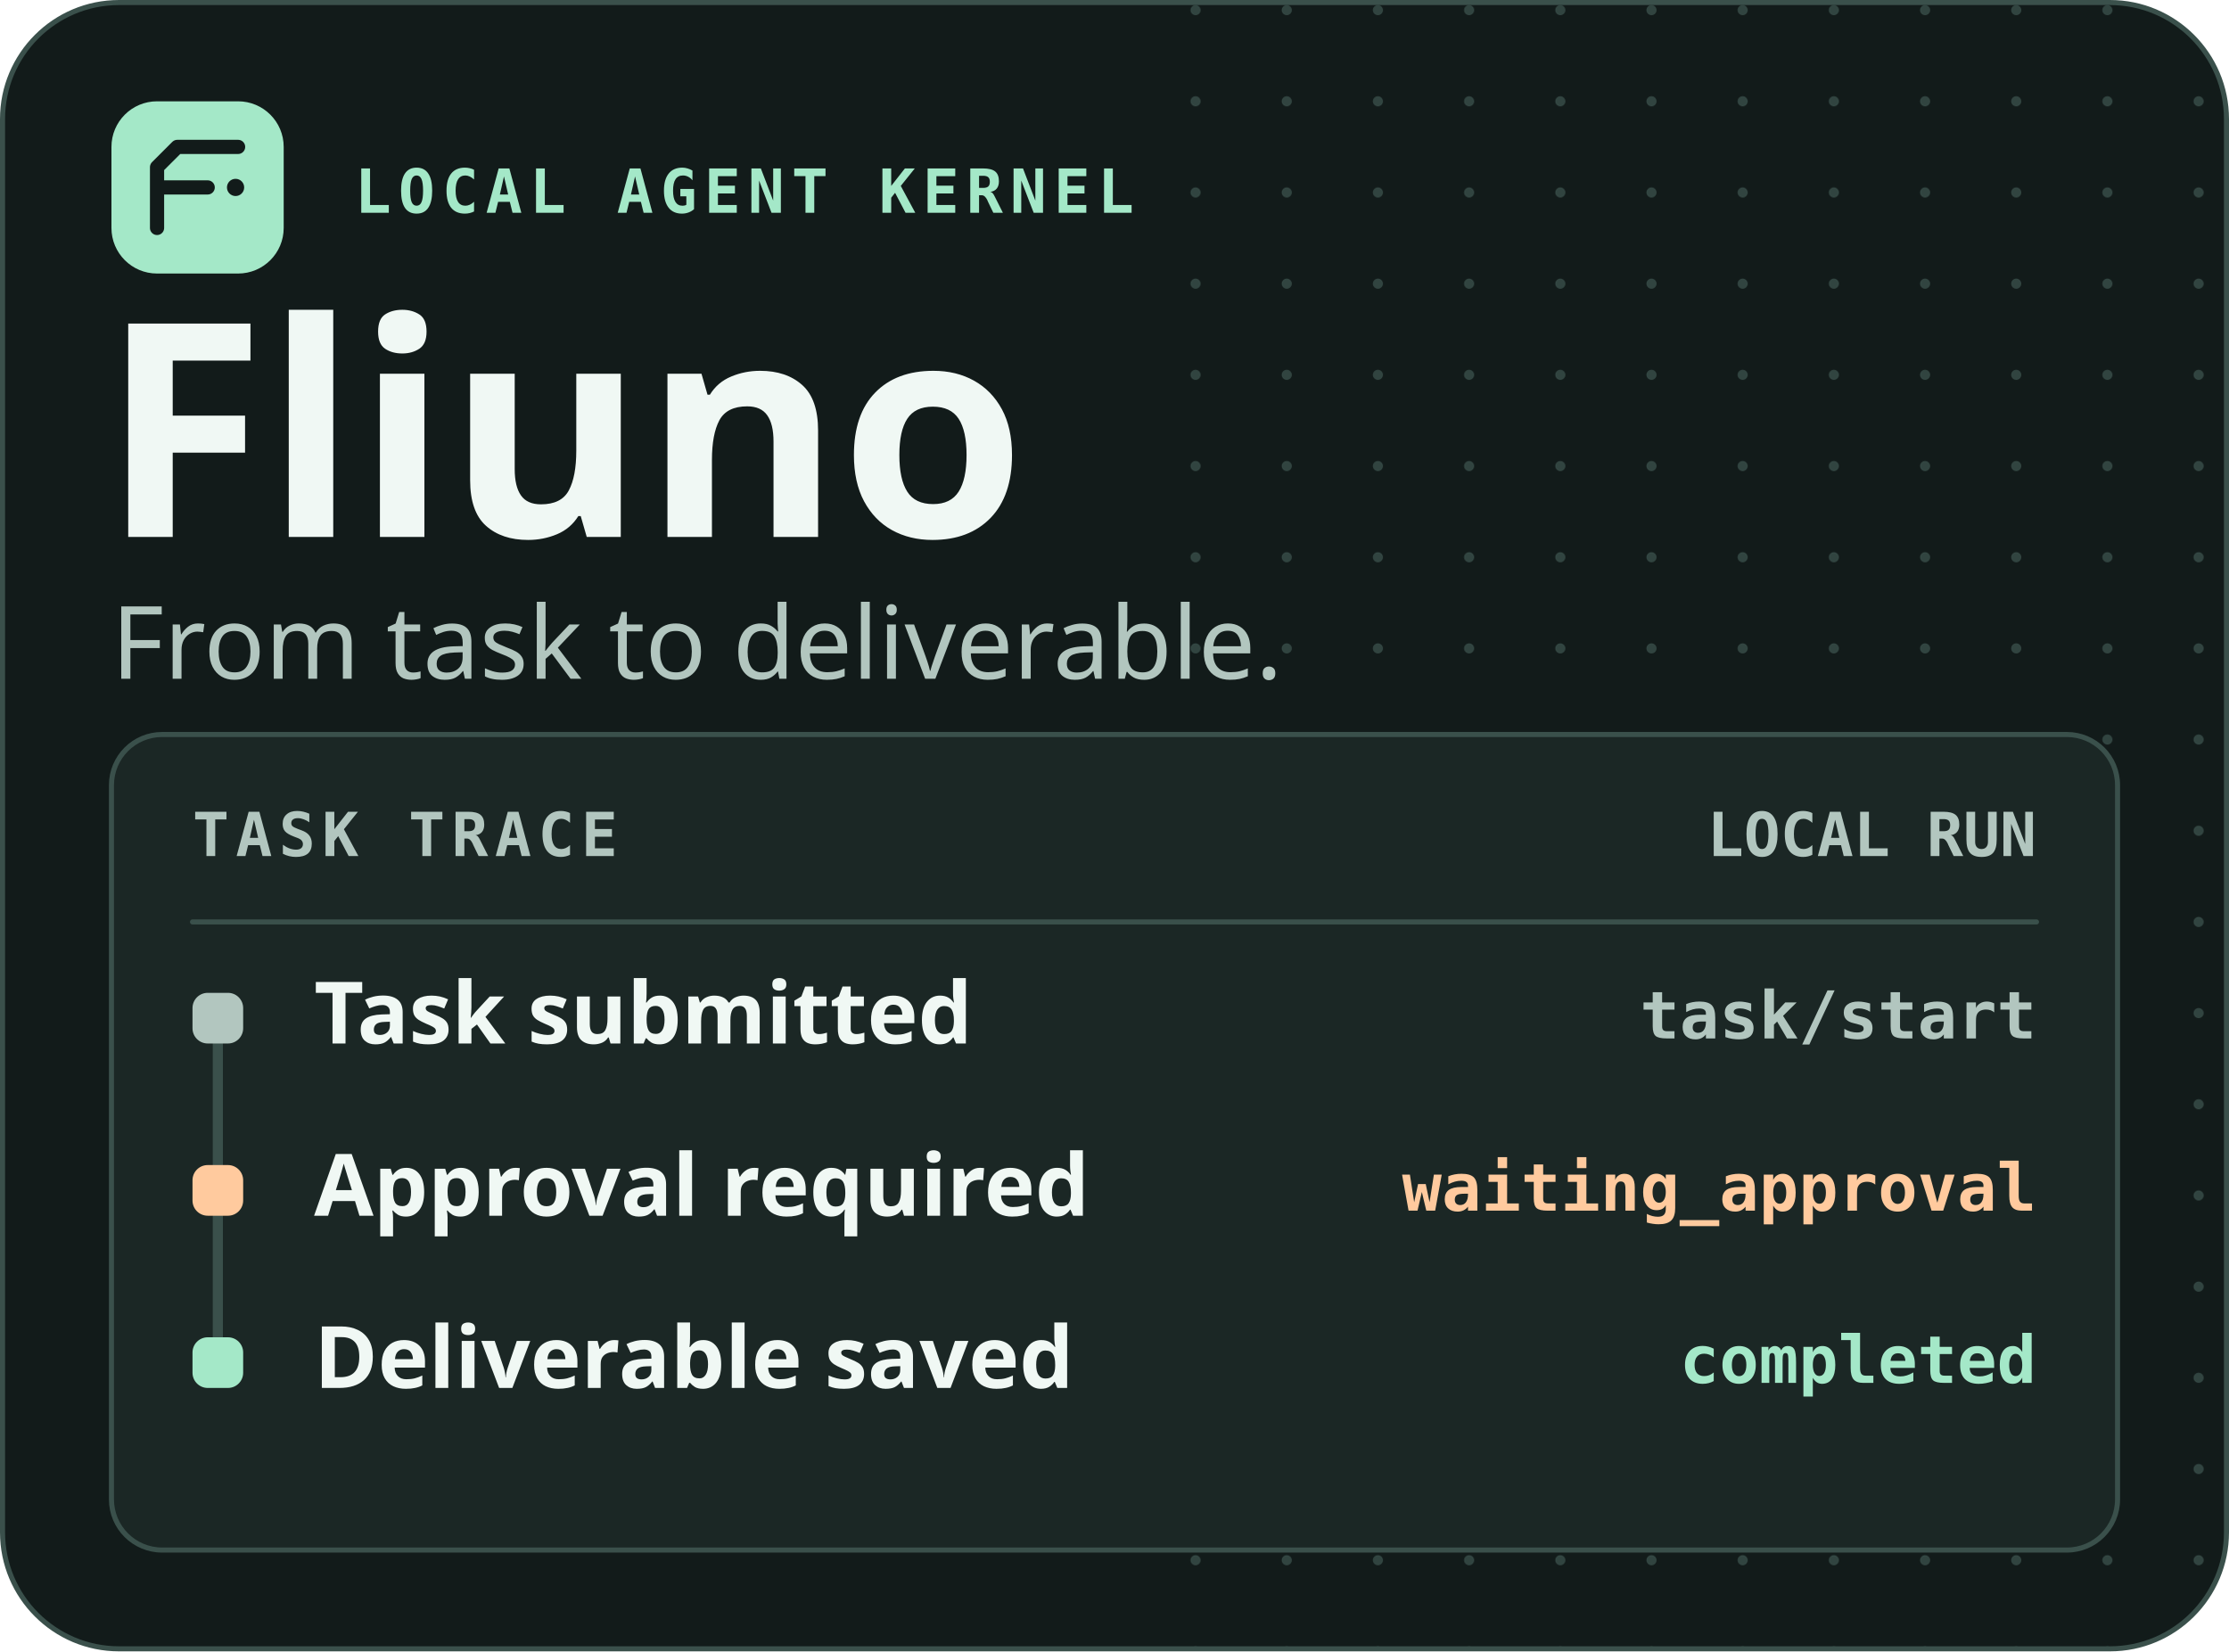
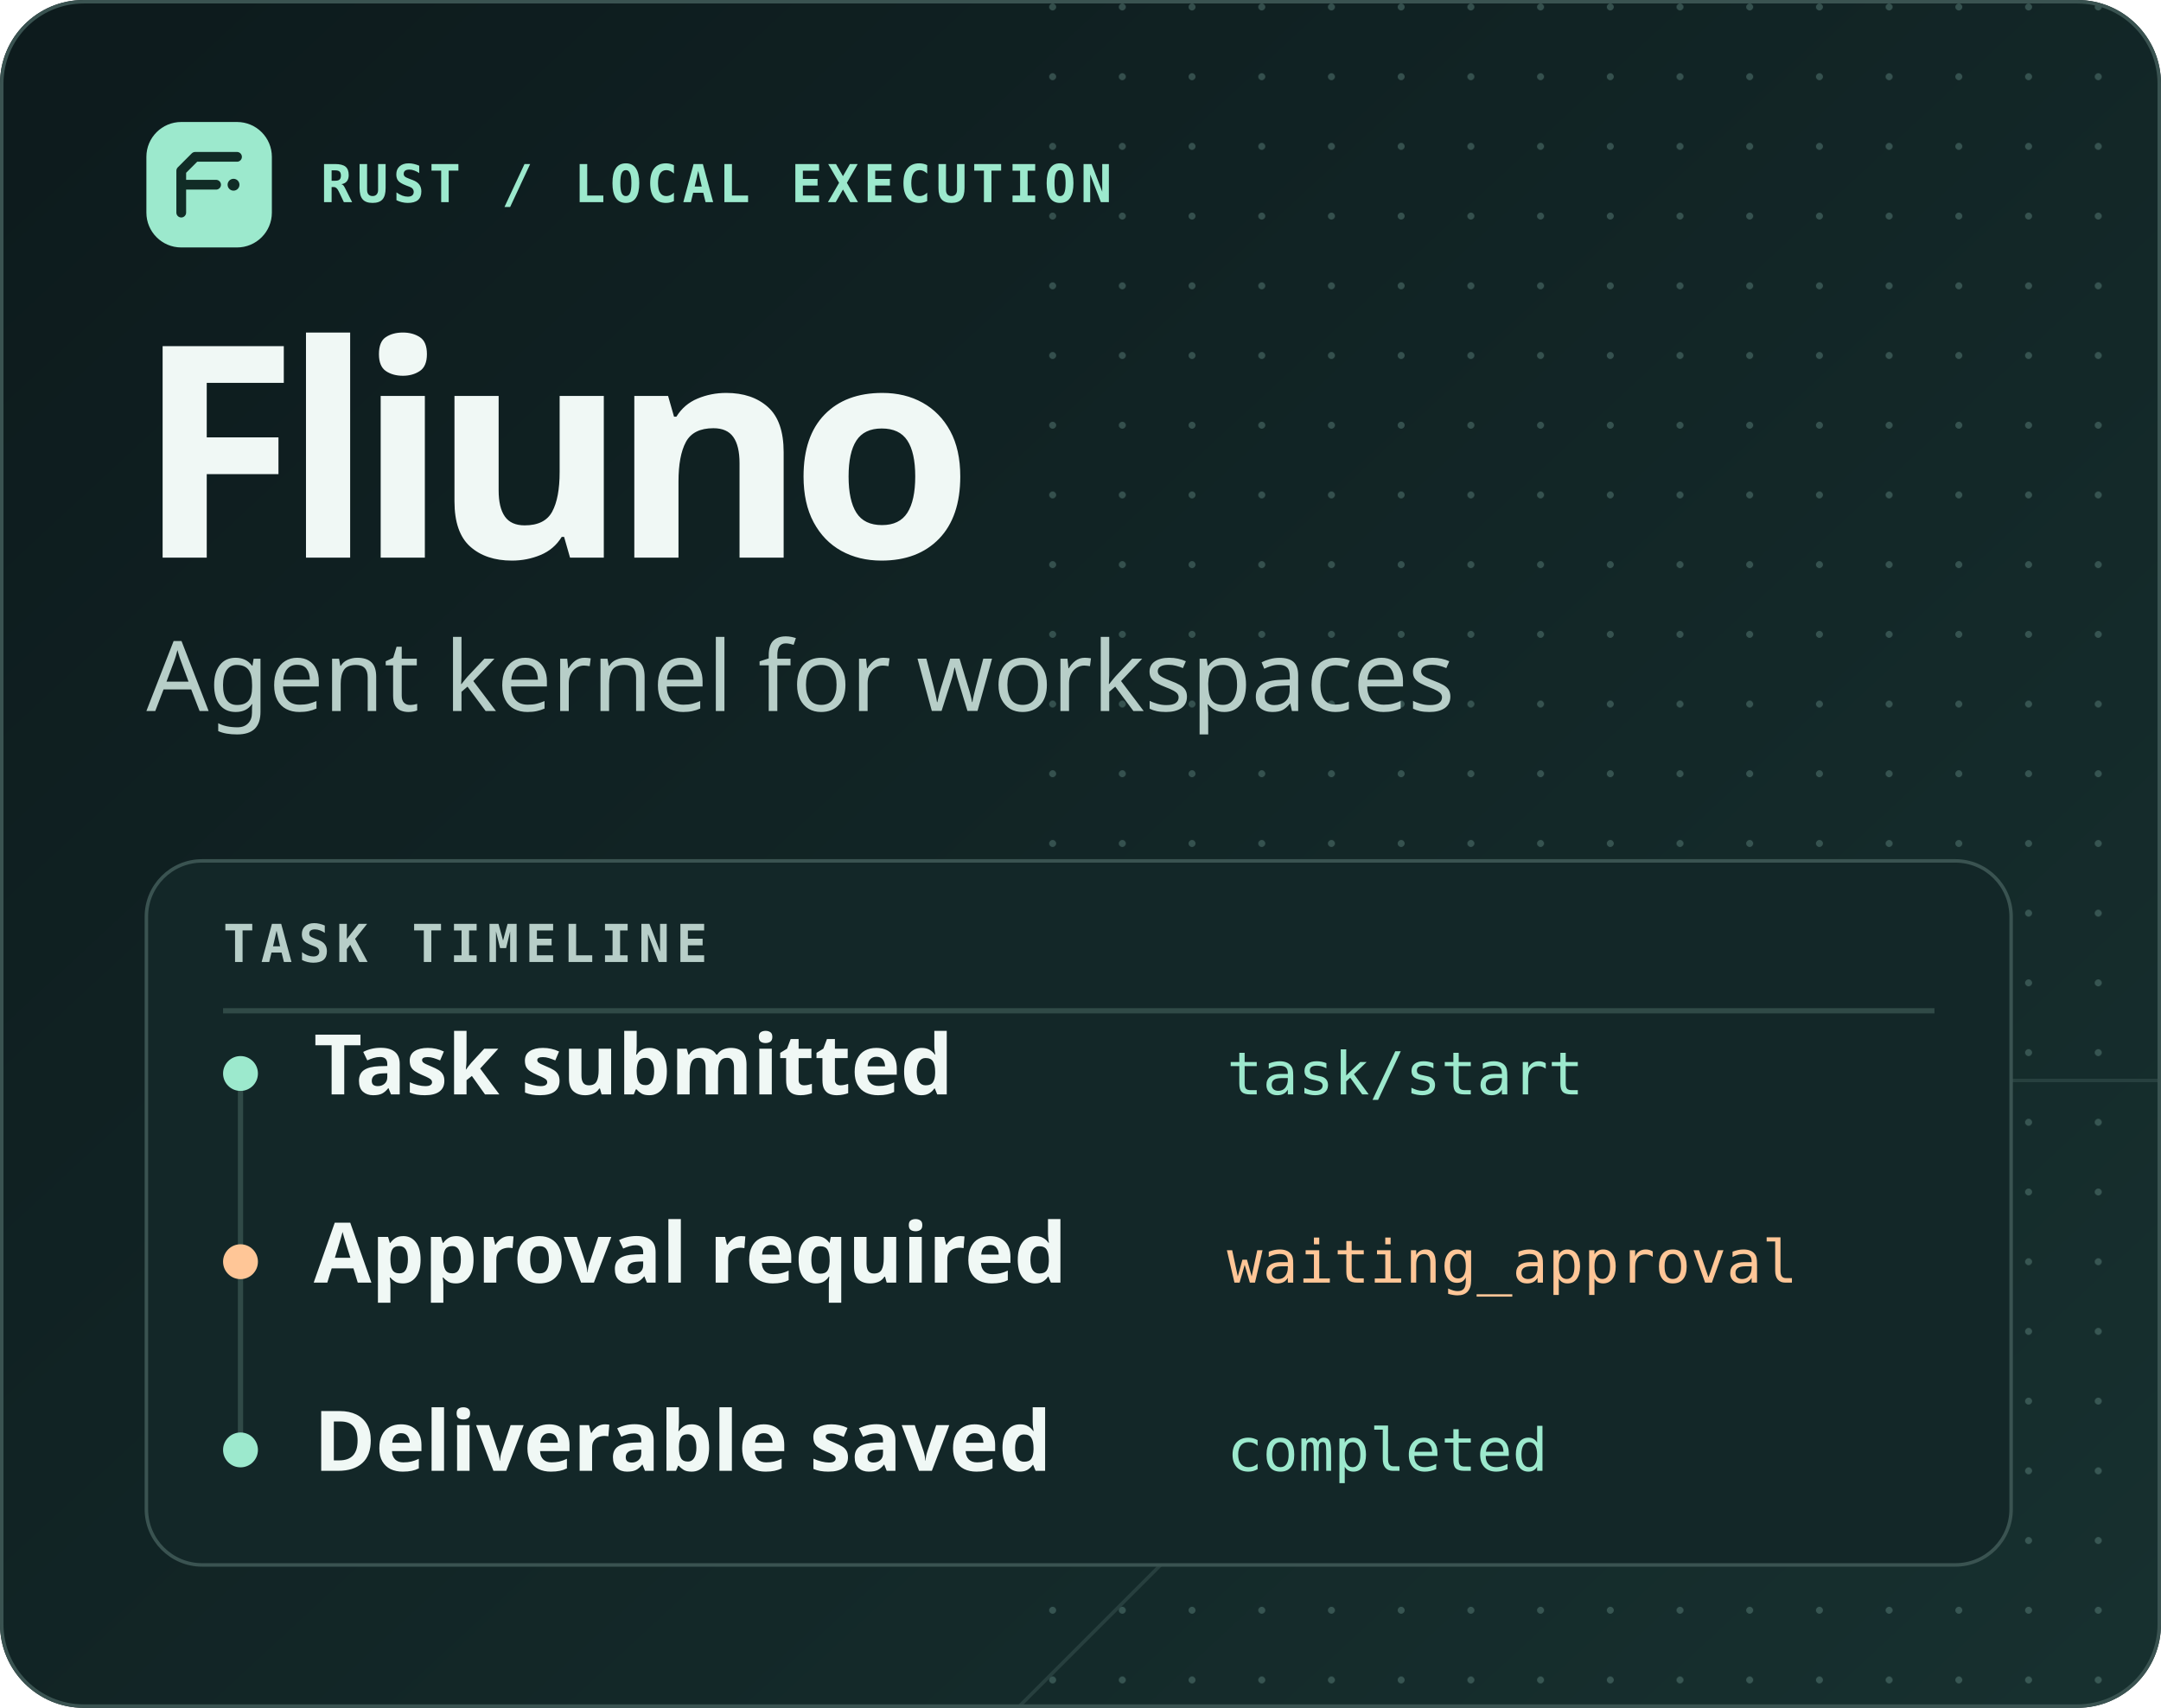
- <svg xmlns="http://www.w3.org/2000/svg" width="440" height="326" viewBox="0 0 440 326" role="img" aria-labelledby="title desc">
+ <svg xmlns="http://www.w3.org/2000/svg" width="620" height="490" viewBox="0 0 620 490" role="img" aria-labelledby="title desc">
  <defs>
+     <linearGradient id="paper" x1="0%" y1="10%" x2="100%" y2="95%">
+       <stop stop-color="#0d1b1d" />
+       <stop offset="1" stop-color="#17302f" />
+     </linearGradient>
+     <pattern id="grid" width="20" height="20" patternUnits="userSpaceOnUse">
+       <circle cx="2" cy="2" r="1" fill="#6e9990" opacity=".38" />
+     </pattern>
    <clipPath id="frame">
-       <rect x="0.5" y="0.5" width="439" height="325" rx="23" fill="#121b1a" stroke="none" />
+       <rect width="620" height="490" rx="24" />
    </clipPath>
-     <pattern id="grid" width="18" height="18" patternUnits="userSpaceOnUse">
-       <circle cx="2" cy="2" r="1" fill="#314440" />
-     </pattern>
  </defs>
  <g clip-path="url(#frame)">
-     <rect x="0" y="0" width="440" height="326" rx="23" fill="#121b1a" stroke="none" />
-     <rect x="220" y="0" width="220" height="326" rx="0" fill="url(#grid)" stroke="none" />
-     <g transform="translate(22 20)">
-       <rect x="0" y="0" width="34" height="34" rx="9" fill="#a4e8c8" stroke="none" />
-       <path d="M9 25V13l4-4h12M9 17h10" fill="none" stroke="#121b1a" stroke-width="2.8" stroke-linecap="round" stroke-linejoin="round" />
-       <circle cx="24.5" cy="17" r="1.7" fill="#121b1a" />
+     <rect width="620" height="490" fill="url(#paper)" />
+     <rect x="300" width="320" height="490" fill="url(#grid)" />
+     <path d="M250 490h42l180-180h620" fill="none" stroke="#3a5351" opacity=".5" />
+     <g transform="translate(42 35)">
+       <rect width="36" height="36" rx="10" fill="#9ce9cd" />
+       <path d="M10 26V14l4-4h12M10 18h10" fill="none" stroke="#112c26" stroke-width="2.8" stroke-linecap="round" stroke-linejoin="round" />
+       <circle cx="25" cy="18" r="1.7" fill="#112c26" />
    </g>
-     <text x="70" y="42" font-family="'Cascadia Mono', Consolas, monospace" font-size="12" fill="#a4e8c8" font-weight="650" letter-spacing="1.4" text-anchor="start">LOCAL AGENT KERNEL</text>
-     <text x="20" y="106" font-family="system-ui, 'Segoe UI', sans-serif" font-size="59" fill="#f0f8f4" font-weight="780" letter-spacing="0" text-anchor="start">Fliuno</text>
-     <text x="22" y="134" font-family="system-ui, 'Segoe UI', sans-serif" font-size="20" fill="#b2c6bf" font-weight="500" letter-spacing="0" text-anchor="start">From task to deliverable.</text>
-     <g transform="translate(22 145)">
-       <rect x="0" y="0" width="396" height="161" rx="10" fill="#1b2725" stroke="#3a504b" />
-       <text x="16" y="24" font-family="'Cascadia Mono', Consolas, monospace" font-size="12" fill="#b2c6bf" font-weight="650" letter-spacing="1.3" text-anchor="start">TASK TRACE</text>
-       <text x="380" y="24" font-family="'Cascadia Mono', Consolas, monospace" font-size="12" fill="#b2c6bf" font-weight="650" letter-spacing="0" text-anchor="end">LOCAL RUN</text>
-       <path d="M16 37H380" fill="none" stroke="#3a504b" stroke-width="1" stroke-linecap="round" stroke-linejoin="round" />
-       <path d="M21 56v68" fill="none" stroke="#3a504b" stroke-width="2" stroke-linecap="round" stroke-linejoin="round" />
-       <rect x="16" y="51" width="10" height="10" rx="3" fill="#b2c6bf" stroke="none" />
-       <text x="40" y="61" font-family="system-ui, 'Segoe UI', sans-serif" font-size="17" fill="#f0f8f4" font-weight="650" letter-spacing="0" text-anchor="start">Task submitted</text>
-       <text x="380" y="60" font-family="'Cascadia Mono', Consolas, monospace" font-size="13" fill="#b2c6bf" font-weight="650" letter-spacing="0" text-anchor="end">task/start</text>
-       <rect x="16" y="85" width="10" height="10" rx="3" fill="#ffca9e" stroke="none" />
-       <text x="40" y="95" font-family="system-ui, 'Segoe UI', sans-serif" font-size="17" fill="#f0f8f4" font-weight="650" letter-spacing="0" text-anchor="start">Approval required</text>
-       <text x="380" y="94" font-family="'Cascadia Mono', Consolas, monospace" font-size="13" fill="#ffca9e" font-weight="650" letter-spacing="0" text-anchor="end">waiting_approval</text>
-       <rect x="16" y="119" width="10" height="10" rx="3" fill="#a4e8c8" stroke="none" />
-       <text x="40" y="129" font-family="system-ui, 'Segoe UI', sans-serif" font-size="17" fill="#f0f8f4" font-weight="650" letter-spacing="0" text-anchor="start">Deliverable saved</text>
-       <text x="380" y="128" font-family="'Cascadia Mono', Consolas, monospace" font-size="13" fill="#a4e8c8" font-weight="650" letter-spacing="0" text-anchor="end">completed</text>
+     <text x="92" y="58" font-family="ui-monospace, Cascadia Mono, Consolas, monospace" font-size="15" font-weight="650" letter-spacing="1.35" fill="#9ce9cd">RUST  /  LOCAL EXECUTION</text>
+     <text x="39" y="160" font-family="system-ui, Segoe UI, sans-serif" font-size="85" font-weight="740" letter-spacing="-4.5" fill="#f0f8f5">Fliuno</text>
+     <text x="42" y="204" font-family="system-ui, Segoe UI, sans-serif" font-size="28" font-weight="540" letter-spacing="0" fill="#b7cec8">Agent kernel for workspaces</text>
+     <g transform="translate(42 247)">
+       <rect width="535" height="202" rx="16" fill="#132728" stroke="#3a5351" />
+       <text x="22" y="29" font-family="ui-monospace, Cascadia Mono, Consolas, monospace" font-size="15" font-weight="650" letter-spacing="1.8" fill="#b7cec8">TASK TIMELINE</text>
+       <path d="M22 43H513M27 61V167" fill="none" stroke="#304a47" stroke-width="1.5" />
+       <circle cx="27" cy="61" r="5" fill="#9ce9cd" />
+       <text x="48" y="67" font-family="system-ui, Segoe UI, sans-serif" font-size="24" font-weight="650" letter-spacing="0" fill="#f0f8f5">Task submitted</text>
+       <text x="310" y="67" font-family="ui-monospace, Cascadia Mono, Consolas, monospace" font-size="17" font-weight="500" letter-spacing="0" fill="#9ce9cd">task/start</text>
+       <circle cx="27" cy="115" r="5" fill="#ffc697" />
+       <text x="48" y="121" font-family="system-ui, Segoe UI, sans-serif" font-size="24" font-weight="650" letter-spacing="0" fill="#f0f8f5">Approval required</text>
+       <text x="310" y="121" font-family="ui-monospace, Cascadia Mono, Consolas, monospace" font-size="17" font-weight="500" letter-spacing="0" fill="#ffc697">waiting_approval</text>
+       <circle cx="27" cy="169" r="5" fill="#9ce9cd" />
+       <text x="48" y="175" font-family="system-ui, Segoe UI, sans-serif" font-size="24" font-weight="650" letter-spacing="0" fill="#f0f8f5">Deliverable saved</text>
+       <text x="310" y="175" font-family="ui-monospace, Cascadia Mono, Consolas, monospace" font-size="17" font-weight="500" letter-spacing="0" fill="#9ce9cd">completed</text>
    </g>
  </g>
-   <rect x="0.5" y="0.5" width="439" height="325" rx="23" fill="none" stroke="#3a504b" />
+   <rect x=".5" y=".5" width="619" height="489" rx="23.5" fill="none" stroke="#3a5351" />
</svg>
